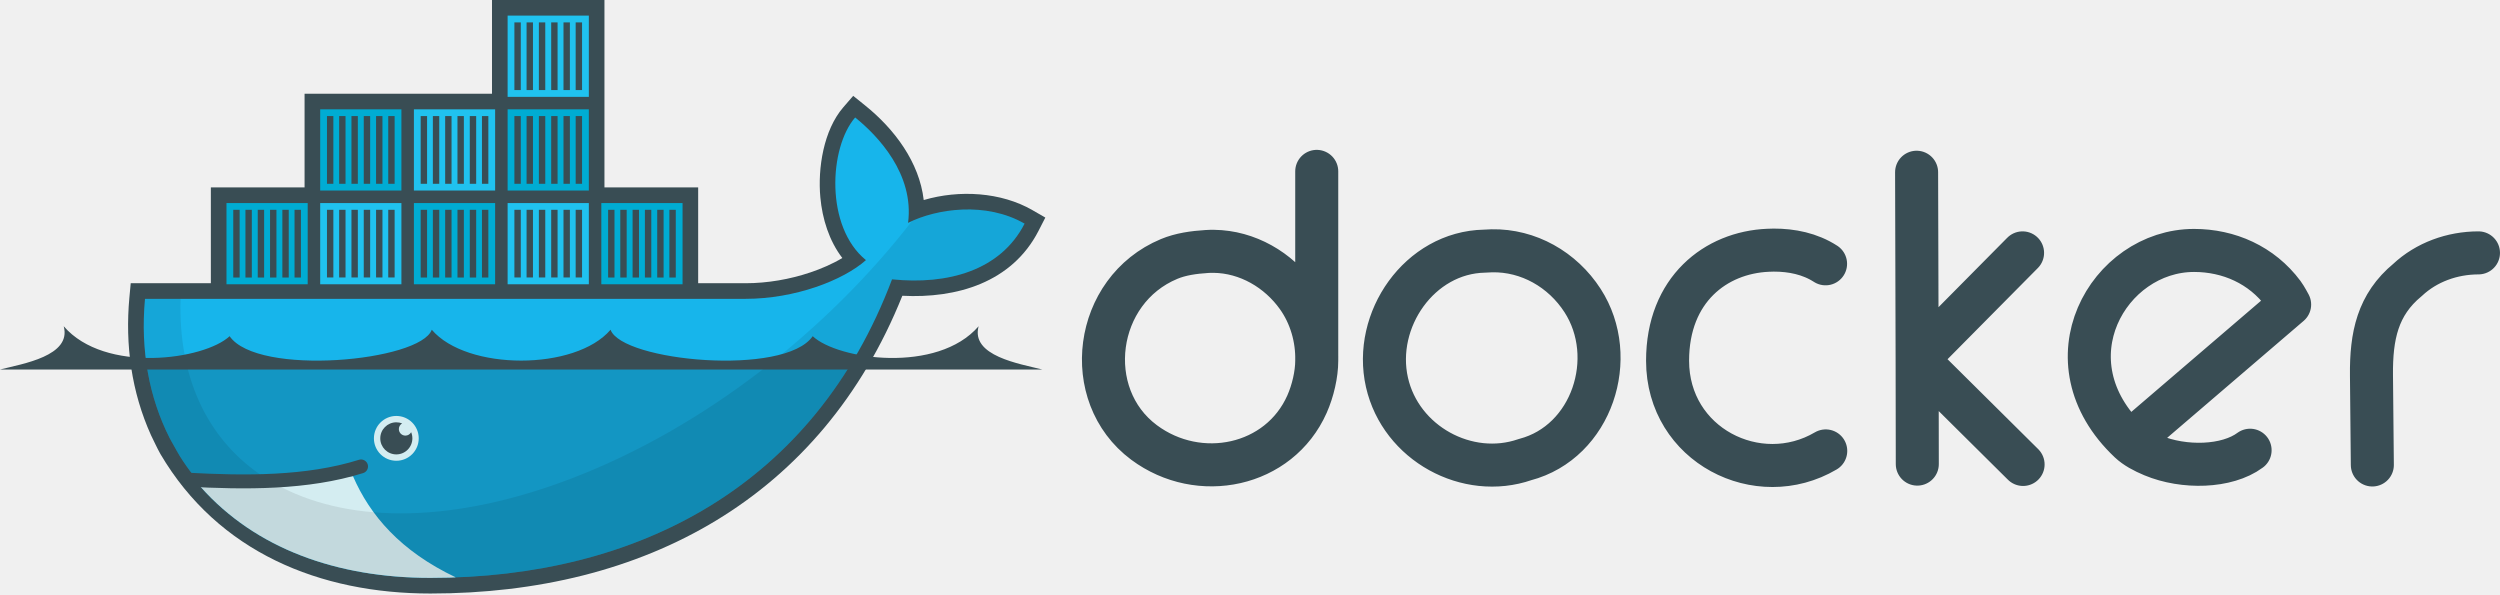
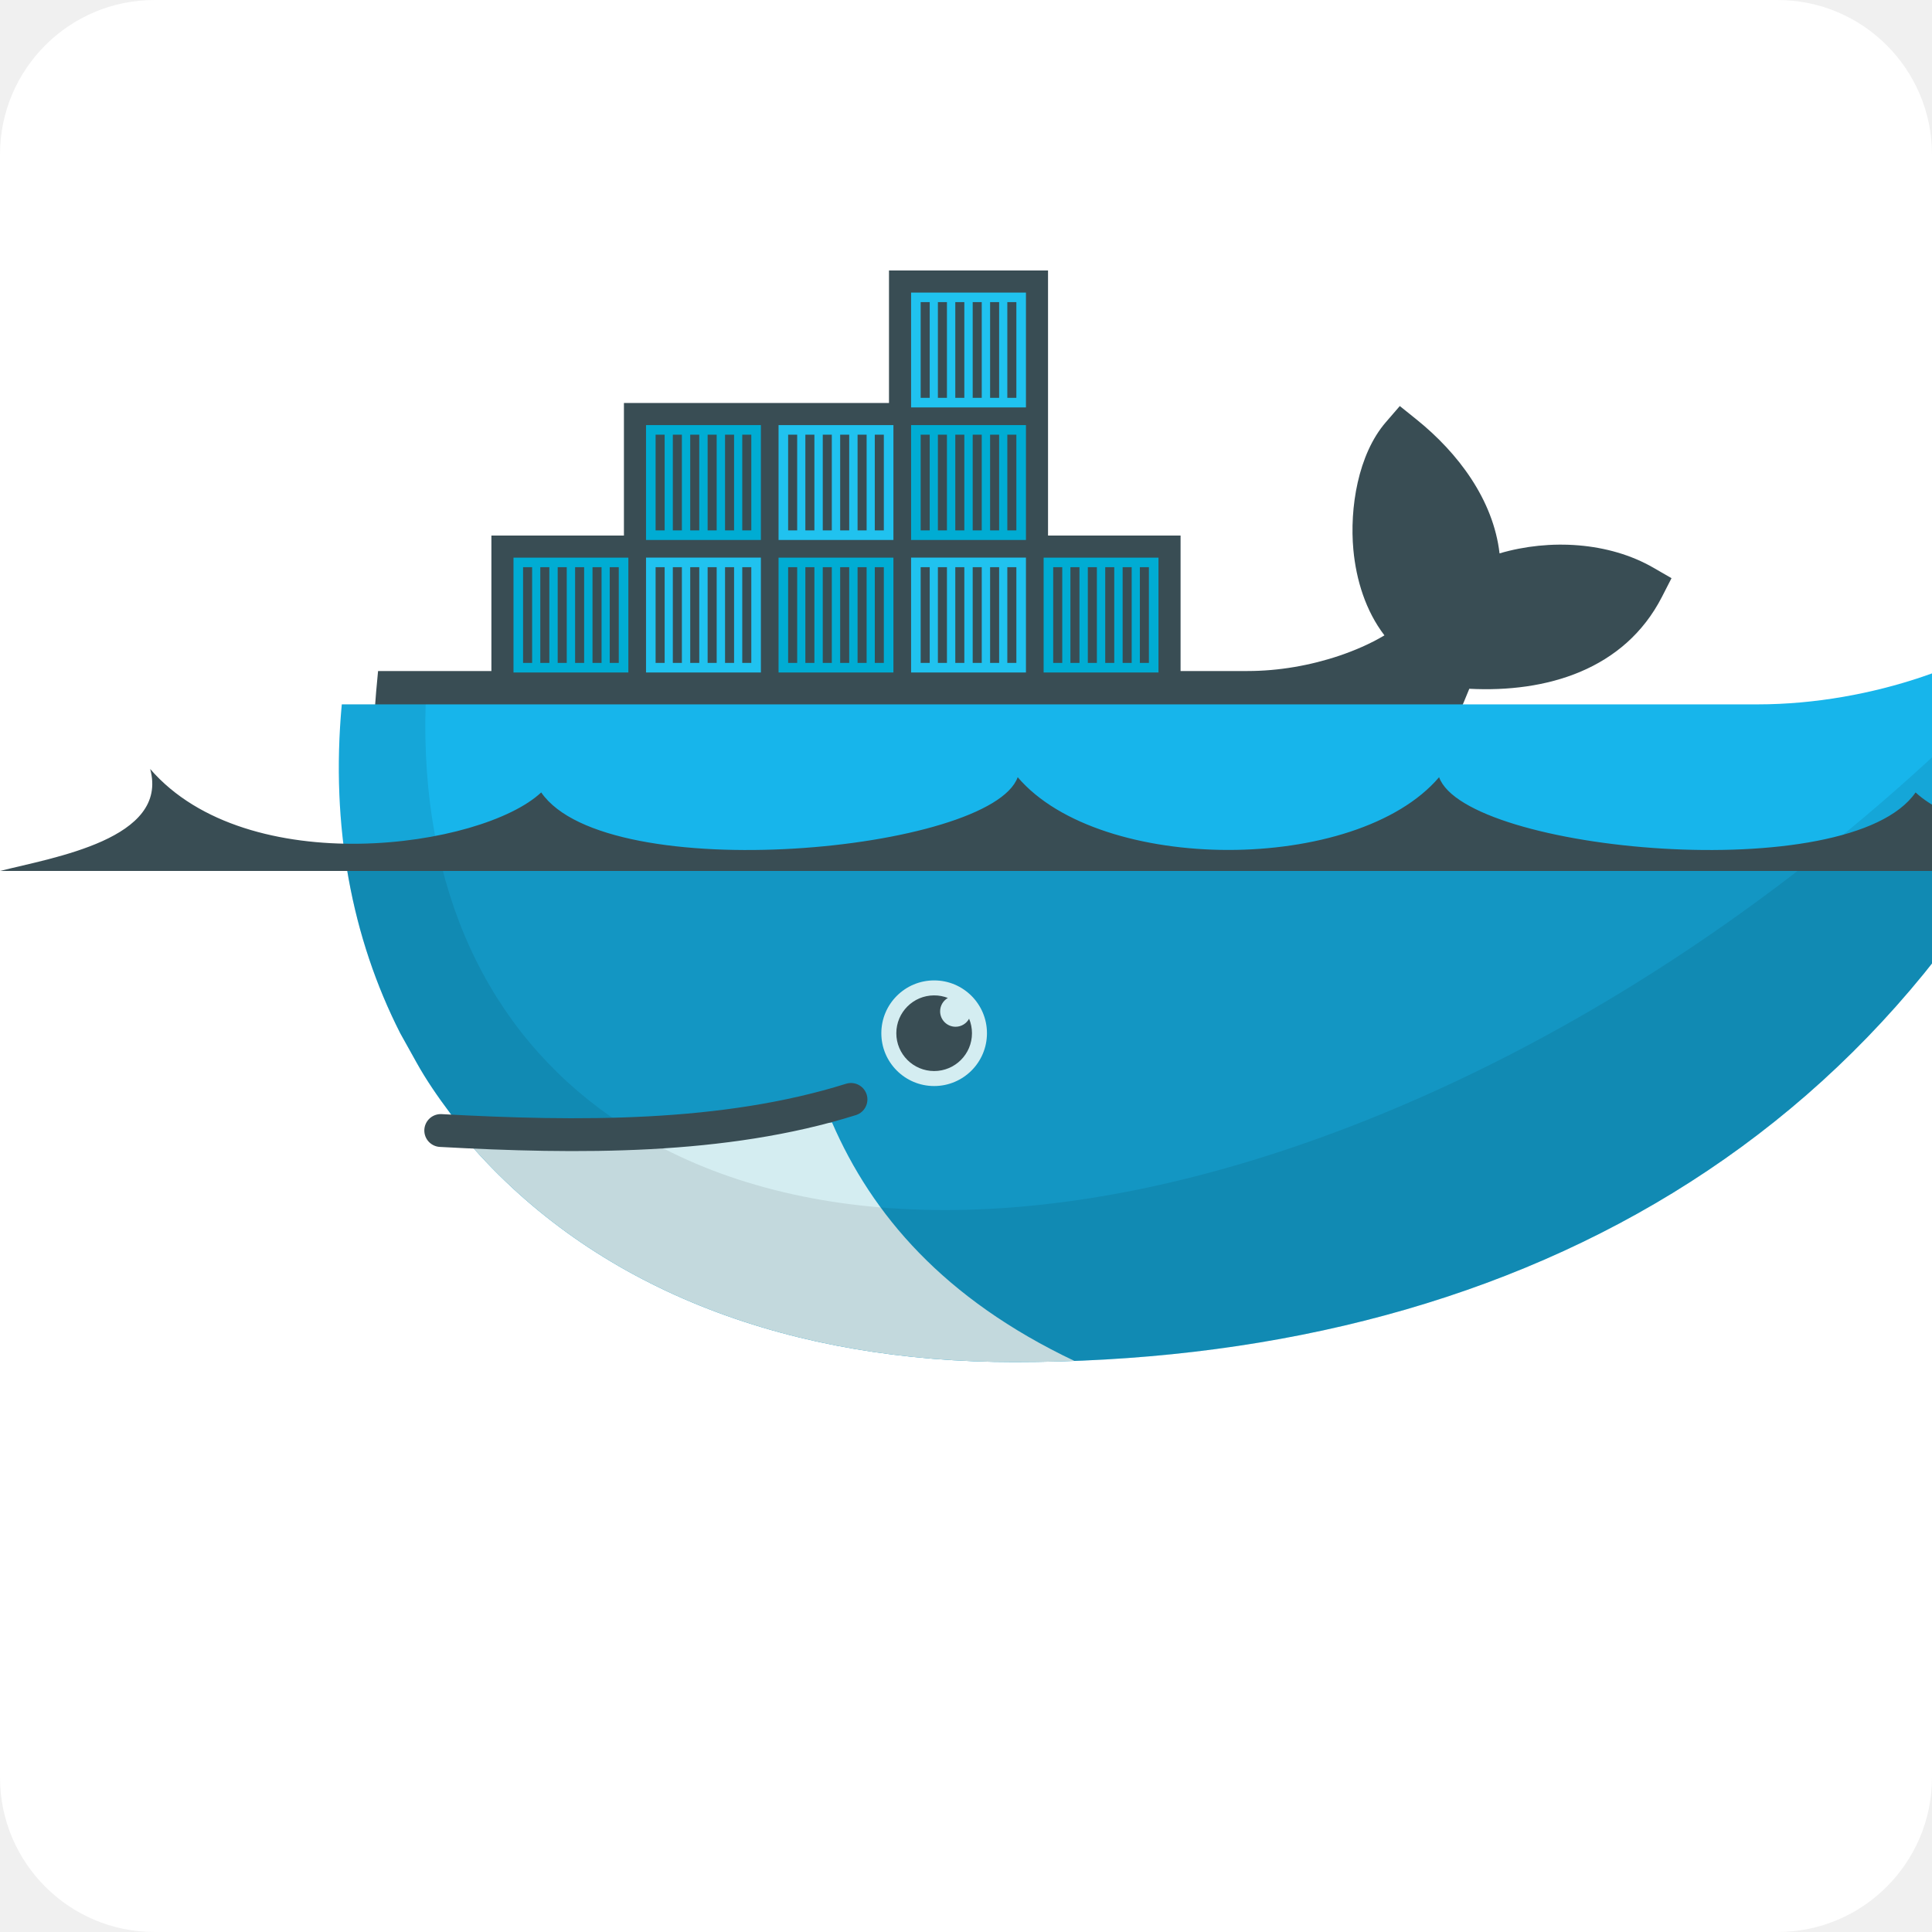
- <svg xmlns="http://www.w3.org/2000/svg" xmlns:xlink="http://www.w3.org/1999/xlink" version="1.1" width="610" height="145" id="svg2">
+ <svg xmlns="http://www.w3.org/2000/svg" xmlns:xlink="http://www.w3.org/1999/xlink" version="1.1" viewBox="0 0 200 200" width="200" height="200" id="svg2">
  <defs id="defs6">
    <clipPath id="clipPath8">
      <path d="m 76,2 0,46 -22,0 0,23 -18.419,0 c -0.078,0.666 -0.141,1.333 -0.206,2 -1.151,12.531 1.036,24.088 6.062,33.969 L 43.125,110 c 1.011,1.817 2.191,3.523 3.438,5.188 1.245,1.662 1.686,2.583 2.469,3.688 C 62.32,133.811 82.129,141 105,141 155.648,141 198.633,118.562 217.656,68.156 231.153,69.541 244.1,66.08 250,54.562 240.601,49.139 228.522,50.877 221.562,54.375 L 240,2 168,48 145,48 145,2 z" id="path10" />
    </clipPath>
  </defs>
-   <path d="m 467.82,113.241 -0.042,-25.558 -0.127,-45.657 m 25.854,19.676 -25.727,25.981 25.854,25.642 M 321.285,88.022 c 0.124,-5.481 -1.469,-11.081 -4.697,-15.614 -4.651,-6.531 -12.179,-10.99 -20.438,-11.086 -0.551,0 -1.096,0 -1.65,0.042 -3.265,0.202 -6.427,0.655 -9.225,1.82 -18.401,7.656 -21.661,33.208 -6.136,44.769 13.445,10.011 33.002,5.924 39.775,-9.351 1.431,-3.228 2.37,-7.297 2.37,-10.579 l 0,-46.207 M 445.437,64.368 c -3.81,-2.462 -8.255,-3.35 -12.652,-3.343 -0.477,0 -0.967,0.024 -1.396,0.042 -12.713,0.547 -24.5,9.53 -24.5,26.954 0,20.6 22.088,31.718 38.591,22.003 m 74.135,-2.243 c 13.002,-11.137 39.056,-33.471 39.056,-33.471 0,0 -0.95,-1.797 -1.566,-2.623 -5.257,-7.056 -13.289,-10.579 -21.75,-10.579 -20.909,0 -36.582,27.037 -15.741,46.673 1.443,1.36 3.425,2.425 5.628,3.343 7.647,3.188 18.117,2.927 23.781,-1.269 M 364.02,61.194 c -0.593,0.011 -1.182,0.074 -1.777,0.085 -15.855,0.291 -27.286,16.759 -23.823,32.032 3.375,14.883 19.634,23.696 33.682,18.83 16.359,-4.289 23.031,-24.889 14.048,-38.802 -4.913,-7.61 -13.239,-12.313 -22.13,-12.144 z m 240.726,0.508 c -6.42,0.017 -12.673,2.266 -17.307,6.601 -7.308,6.031 -8.894,13.647 -8.801,23.273 l 0.212,21.877" id="path12" style="fill:none;stroke:#394d54;stroke-width:10.5;stroke-linecap:round;stroke-linejoin:round" />
-   <path d="m 147.488,45.732 22.866,0 0,23.375 11.562,0 c 5.339,0 10.831,-0.951 15.887,-2.664 2.484,-0.842 5.273,-2.015 7.724,-3.489 -3.228,-4.214 -4.876,-9.536 -5.361,-14.781 -0.659,-7.134 0.78,-16.42 5.609,-22.004 l 2.404,-2.78 2.864,2.302 c 7.211,5.794 13.276,13.889 14.345,23.118 8.683,-2.554 18.878,-1.95 26.531,2.467 l 3.14,1.812 -1.653,3.226 C 246.933,68.947 233.401,72.86 220.171,72.167 200.374,121.476 157.273,144.82 105.014,144.82 c -26.999,0 -51.77,-10.093 -65.876,-34.047 -0.827,-1.488 -1.535,-3.044 -2.286,-4.572 C 32.084,95.657 30.5,84.106 31.574,72.564 l 0.322,-3.457 19.553,0 0,-23.375 22.866,0 0,-22.866 45.732,0 0,-22.866 27.44,0 0,45.732" id="path14" style="fill:#394d54" />
-   <g clip-path="url(#clipPath8)" id="g16">
-     <g id="g18">
-       <g transform="translate(0,-22.866)" id="g20">
-         <path d="m 123.859,3.811 19.818,0 0,19.817 -19.818,0 z" id="path22" style="fill:#00acd3" />
-         <path d="m 123.859,26.676 19.818,0 0,19.818 -19.818,0 z" id="path24" style="fill:#20c2ef" />
-         <path d="m 126.292,21.977 0,-16.516 m 2.972,16.516 0,-16.516 m 3.002,16.516 0,-16.516 m 3.003,16.516 0,-16.516 m 3.003,16.516 0,-16.516 m 2.971,16.516 0,-16.516" id="path26" style="stroke:#394d54;stroke-width:1.56" />
-         <use transform="translate(0,22.866)" id="use28" xlink:href="#path26" />
+   <rect width="200" height="200" fill="white" rx="16" />
+   <g transform="translate(20, 28) scale(0.6)">
+     <path d="m 147.488,45.732 22.866,0 0,23.375 11.562,0 c 5.339,0 10.831,-0.951 15.887,-2.664 2.484,-0.842 5.273,-2.015 7.724,-3.489 -3.228,-4.214 -4.876,-9.536 -5.361,-14.781 -0.659,-7.134 0.78,-16.42 5.609,-22.004 l 2.404,-2.78 2.864,2.302 c 7.211,5.794 13.276,13.889 14.345,23.118 8.683,-2.554 18.878,-1.95 26.531,2.467 l 3.14,1.812 -1.653,3.226 C 246.933,68.947 233.401,72.86 220.171,72.167 200.374,121.476 157.273,144.82 105.014,144.82 c -26.999,0 -51.77,-10.093 -65.876,-34.047 -0.827,-1.488 -1.535,-3.044 -2.286,-4.572 C 32.084,95.657 30.5,84.106 31.574,72.564 l 0.322,-3.457 19.553,0 0,-23.375 22.866,0 0,-22.866 45.732,0 0,-22.866 27.44,0 0,45.732" id="path12" style="fill:#394d54" />
+     <g clip-path="url(#clipPath8)" id="g16">
+       <g id="g18">
+         <g transform="translate(0,-22.866)" id="g20">
+           <path d="m 123.859,3.811 19.818,0 0,19.817 -19.818,0 z" id="path22" style="fill:#00acd3" />
+           <path d="m 123.859,26.676 19.818,0 0,19.818 -19.818,0 z" id="path24" style="fill:#20c2ef" />
+           <path d="m 126.292,21.977 0,-16.516 m 2.972,16.516 0,-16.516 m 3.002,16.516 0,-16.516 m 3.003,16.516 0,-16.516 m 3.003,16.516 0,-16.516 m 2.971,16.516 0,-16.516" id="path26" style="stroke:#394d54;stroke-width:1.56" />
+           <use transform="translate(0,22.866)" id="use28" xlink:href="#path26" />
+         </g>
+         <use transform="matrix(1,0,0,-1,22.866,4.572651)" id="use30" xlink:href="#g20" />
      </g>
-       <use transform="matrix(1,0,0,-1,22.866,4.572651)" id="use30" xlink:href="#g20" />
+       <use transform="translate(-91.464,45.732)" id="use32" xlink:href="#g18" />
+       <use transform="translate(-45.732,45.732)" id="use34" xlink:href="#g18" />
+       <use transform="translate(0,45.732)" id="use36" xlink:href="#g18" />
    </g>
-     <use transform="translate(-91.464,45.732)" id="use32" xlink:href="#g18" />
-     <use transform="translate(-45.732,45.732)" id="use34" xlink:href="#g18" />
-     <use transform="translate(0,45.732)" id="use36" xlink:href="#g18" />
  </g>
  <path d="m 221.57,54.38 c 1.533,-11.915 -7.384,-21.275 -12.914,-25.718 -6.373,7.368 -7.363,26.678 2.635,34.807 -5.58,4.956 -17.337,9.448 -29.376,9.448 L 34,72.917 C 32.829,85.484 34,146 34,146 l 217,0 -0.987,-91.424 c -9.399,-5.424 -21.484,-3.694 -28.443,-0.197" clip-path="url(#clipPath8)" id="path38" style="fill:#17b5eb" />
  <path d="m 34,89 0,57 217,0 0,-57" clip-path="url(#clipPath8)" id="path40" style="fill-opacity:0.17" />
  <path d="M 111.237,140.89 C 97.698,134.465 90.266,125.731 86.131,116.196 L 45,118 l 21,28 45.237,-5.11" clip-path="url(#clipPath8)" id="path42" style="fill:#d4edf1" />
  <path d="m 222.5,53.938 0,0.031 c -20.861,26.889 -50.783,50.379 -82.906,62.719 -28.655,11.008 -53.638,11.06 -70.875,2.219 -1.856,-1.048 -3.676,-2.212 -5.5,-3.312 C 50.582,106.762 43.464,92.152 44.062,72.906 L 34,72.906 34,146 l 217,0 0,-96 -25,0 z" clip-path="url(#clipPath8)" id="path44" style="fill-opacity:0.085" />
  <path d="m 45.625,117.031 c 14.165,0.775 29.282,0.914 42.469,-3.219" id="path46" style="fill:none;stroke:#394d54;stroke-width:3.4;stroke-linecap:round" />
  <path d="m 102.17,106.959 c 0,3.019 -2.448,5.467 -5.467,5.467 -3.02,0 -5.468,-2.448 -5.468,-5.467 0,-3.019 2.448,-5.468 5.468,-5.468 3.019,0 5.467,2.449 5.467,5.468 z" id="path48" style="fill:#d4edf1" />
  <path d="m 98.121,103.308 c -0.477,0.276 -0.8,0.793 -0.8,1.384 0,0.883 0.716,1.597 1.598,1.597 0.605,0 1.13,-0.336 1.402,-0.832 0.192,0.462 0.298,0.97 0.298,1.502 0,2.162 -1.753,3.915 -3.916,3.915 -2.162,0 -3.916,-1.753 -3.916,-3.915 0,-2.163 1.754,-3.917 3.916,-3.917 0.5,0 0.977,0.094 1.418,0.265 z" id="path50" style="fill:#394d54" />
  <path d="m 0,90.162 254.327,0 c -5.538,-1.405 -17.521,-3.302 -15.545,-10.56 -10.069,11.652 -34.353,8.174 -40.481,2.429 -6.825,9.898 -46.555,6.136 -49.326,-1.575 -8.556,10.041 -35.067,10.041 -43.623,0 -2.772,7.711 -42.501,11.473 -49.327,1.575 C 49.898,87.777 25.616,91.254 15.546,79.603 17.522,86.86 5.539,88.758 0,90.162" id="path52" style="fill:#394d54" />
</svg>
